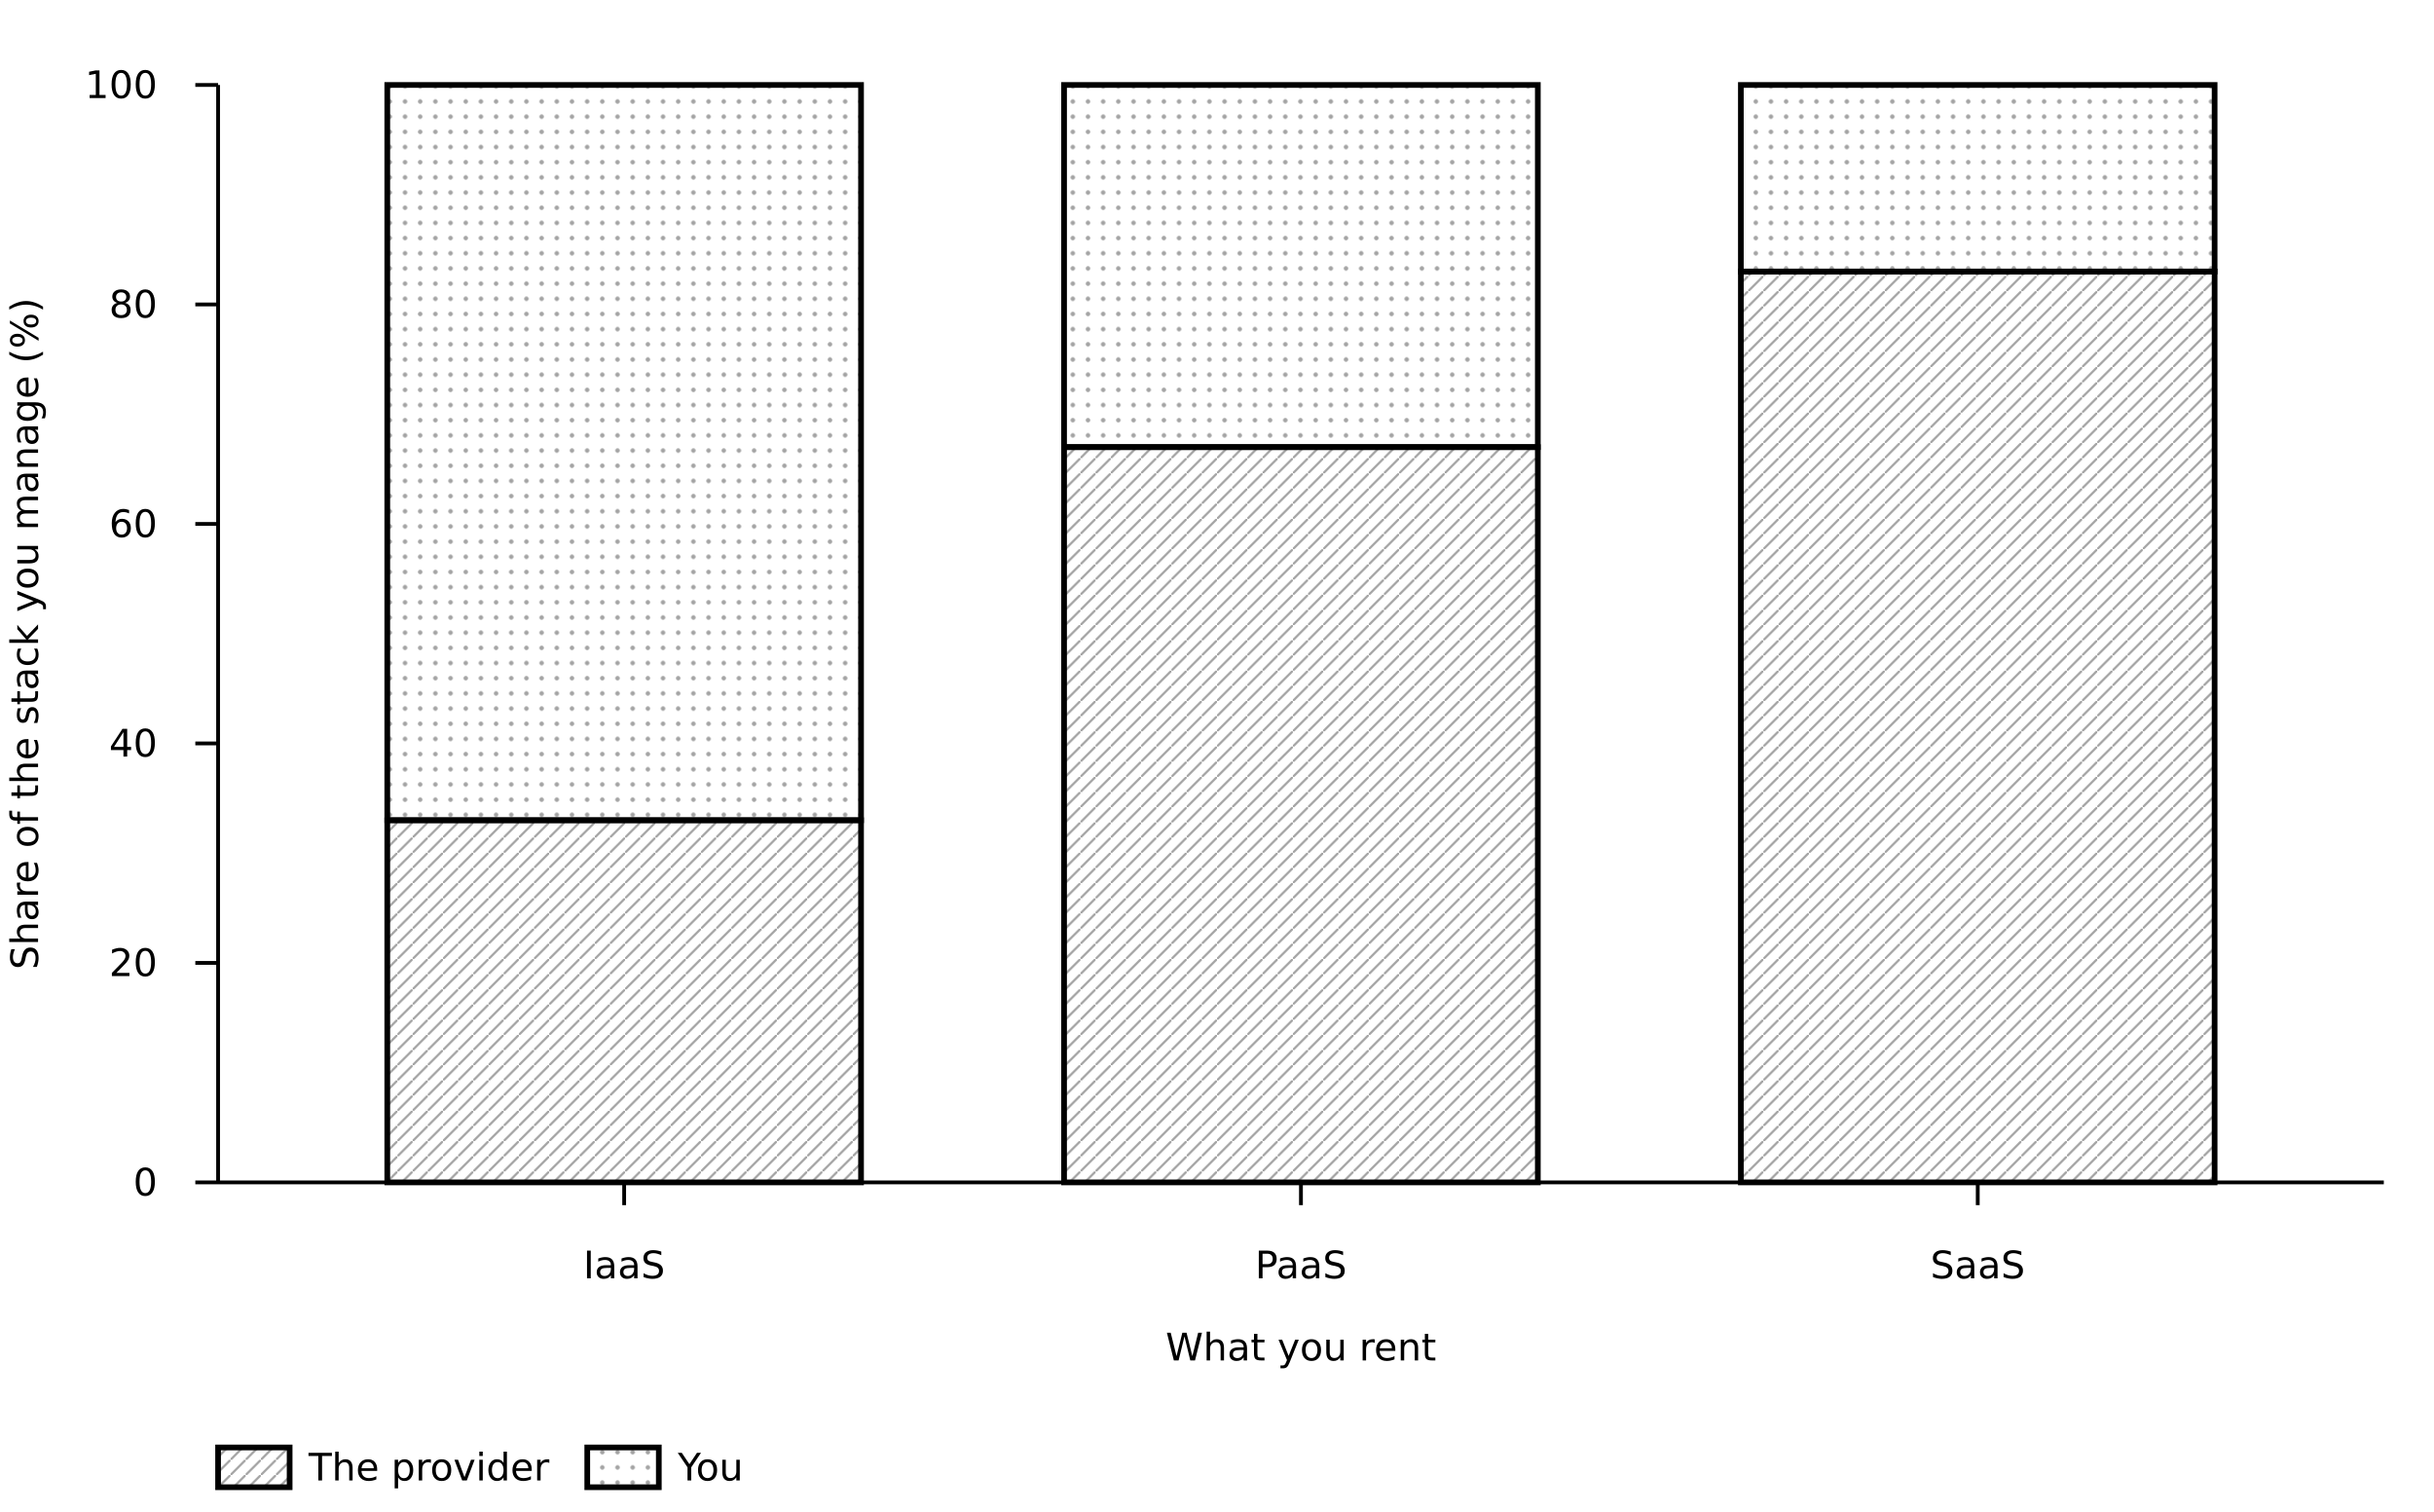
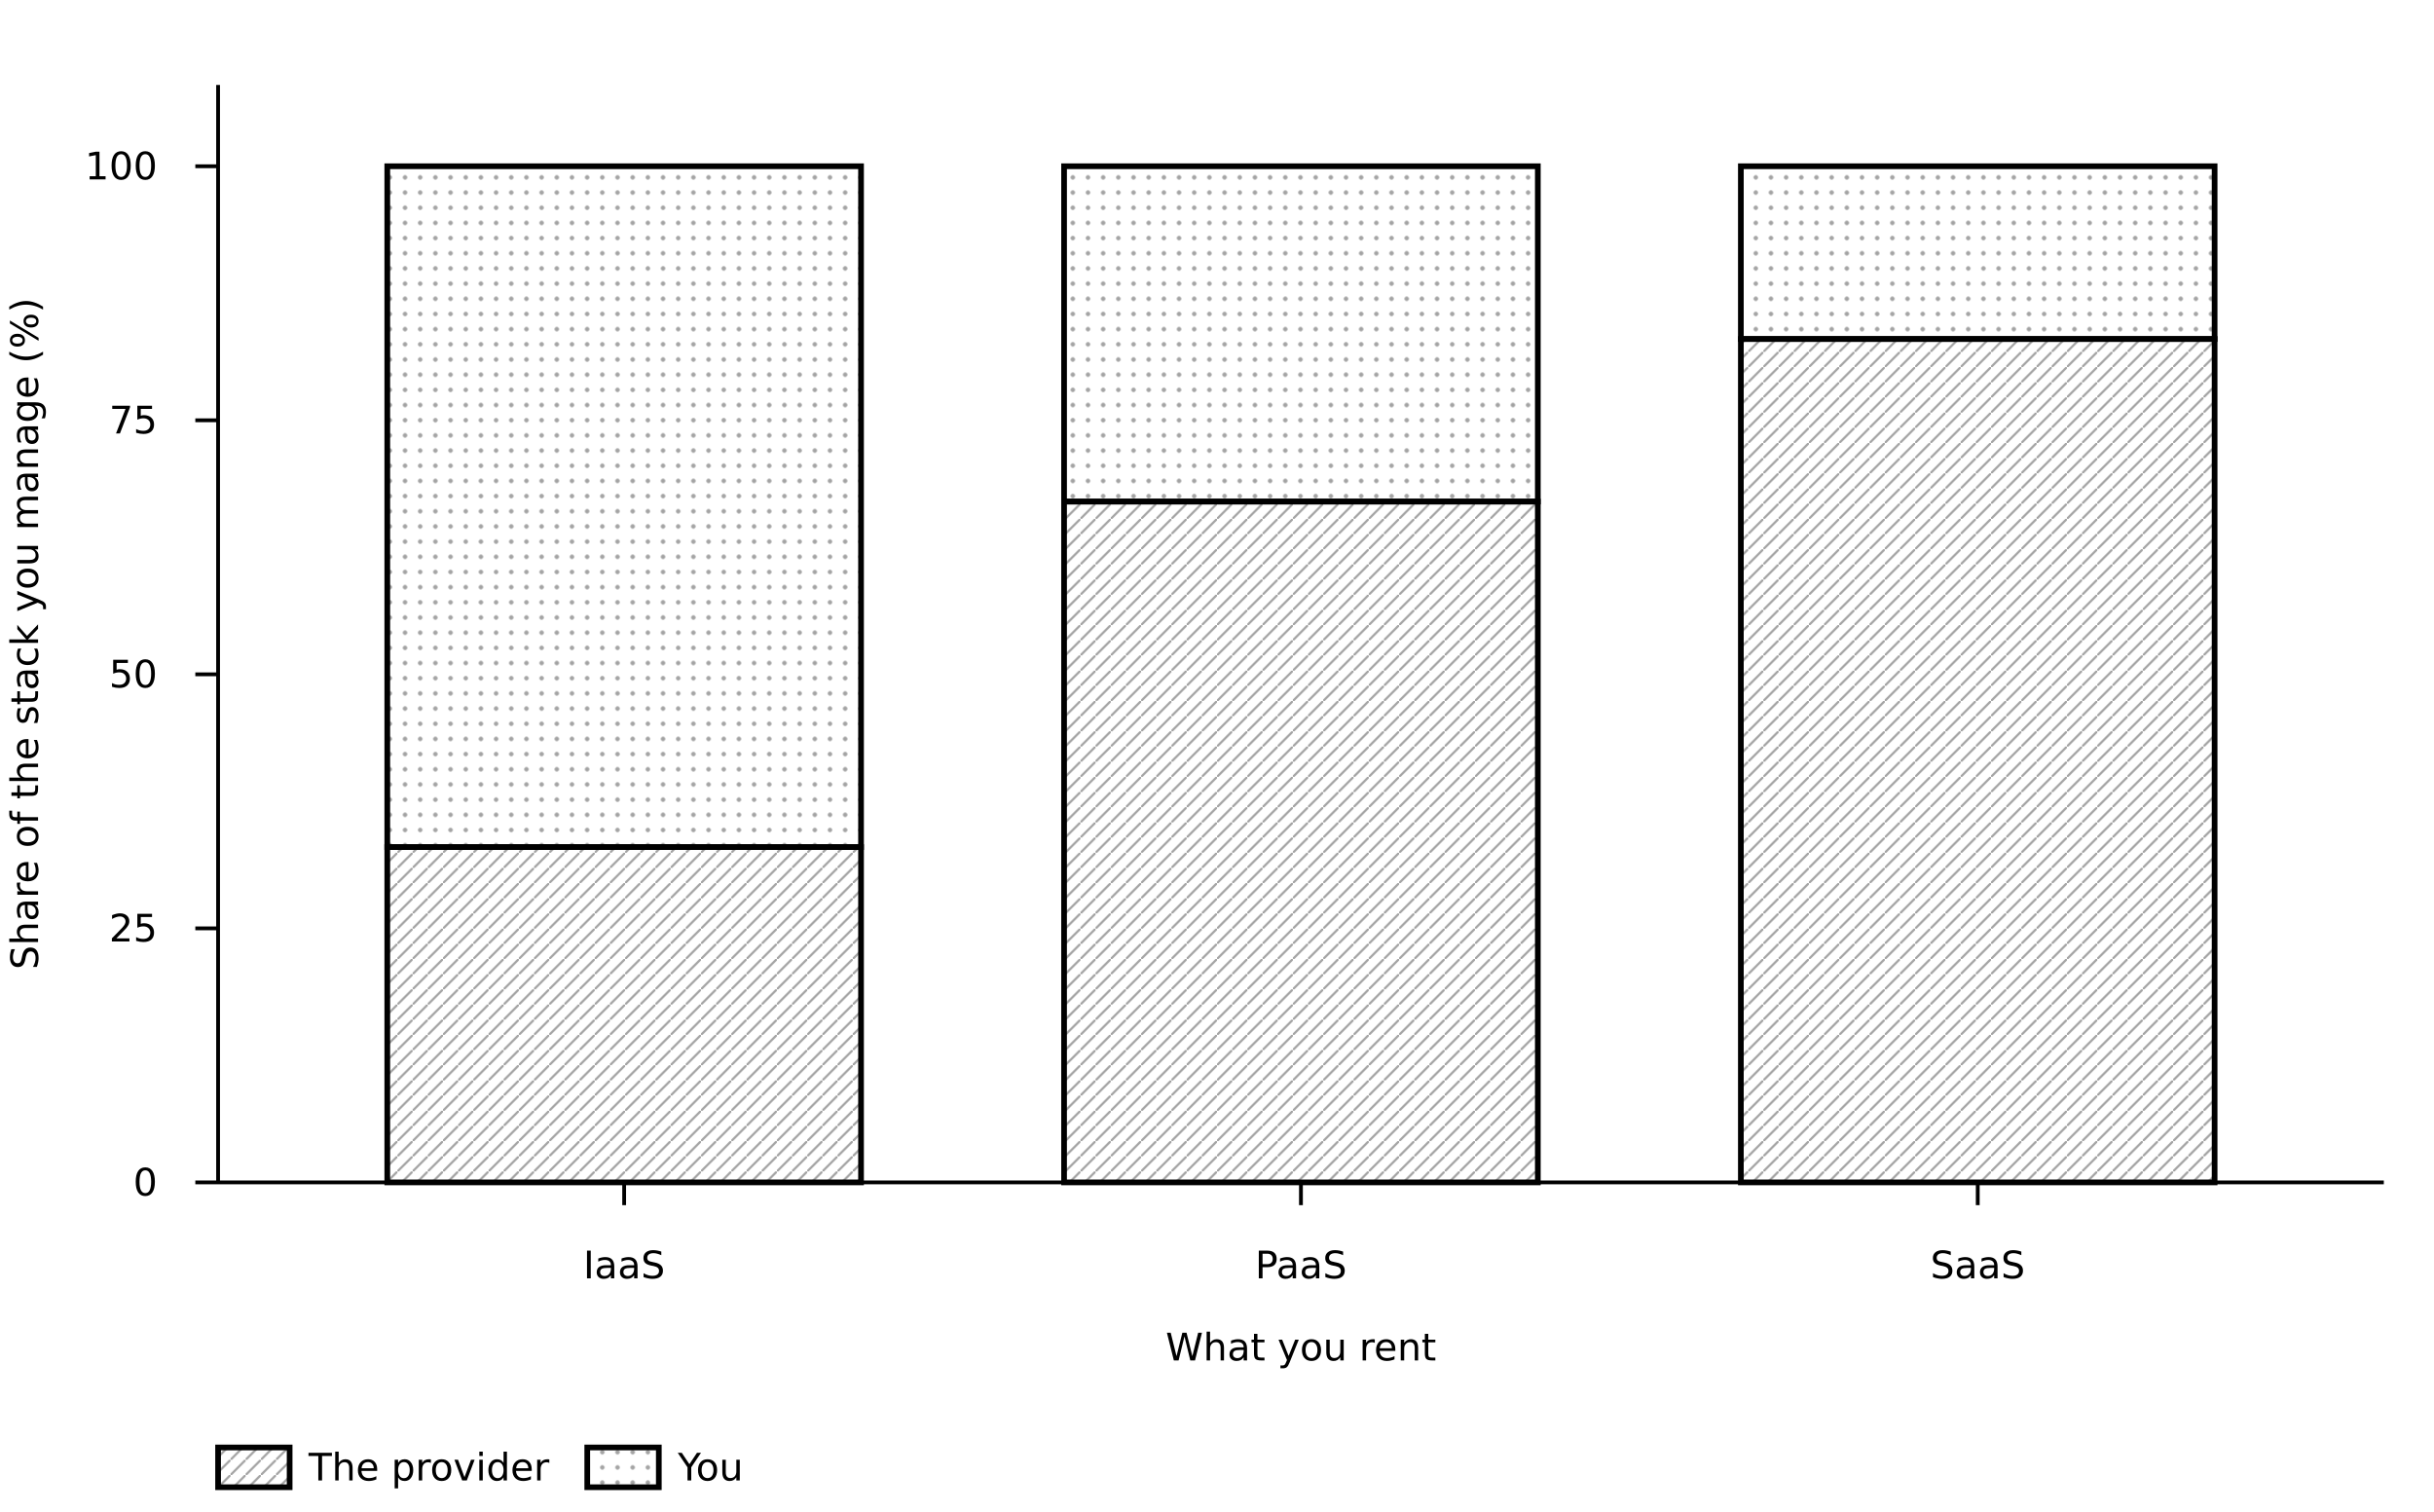
- <svg xmlns="http://www.w3.org/2000/svg" viewBox="-0.75 -0.75 641.5 398.3" role="img" aria-labelledby="ds3e8b36b1e6-title ds3e8b36b1e6-desc">
+ <svg xmlns="http://www.w3.org/2000/svg" viewBox="-0.75 -0.75 641.5 398.3" role="img" aria-labelledby="dsf5206366dc-title dsf5206366dc-desc">
  <defs>
-     <pattern id="ds3e8b36b1e6-dots" width="4" height="4" patternUnits="userSpaceOnUse">
+     <pattern id="dsf5206366dc-dots" width="4" height="4" patternUnits="userSpaceOnUse">
      <circle cx="2" cy="2" r="0.6" fill="currentColor" fill-opacity="0.35" />
    </pattern>
-     <pattern id="ds3e8b36b1e6-hatch" width="4" height="4" patternUnits="userSpaceOnUse">
+     <pattern id="dsf5206366dc-hatch" width="4" height="4" patternUnits="userSpaceOnUse">
      <path d="M 0 4 L 4 0" stroke="currentColor" stroke-width="0.6" stroke-opacity="0.35" />
    </pattern>
  </defs>
-   <polygon points="101.321,215.43 226.183,215.43 226.183,310.878 101.321,310.878" fill="url(#ds3e8b36b1e6-hatch)" stroke="currentColor" stroke-width="1.5" />
-   <polygon points="279.695,117.089 404.557,117.089 404.557,310.878 279.695,310.878" fill="url(#ds3e8b36b1e6-hatch)" stroke="currentColor" stroke-width="1.5" />
-   <polygon points="458.069,70.811 582.931,70.811 582.931,310.878 458.069,310.878" fill="url(#ds3e8b36b1e6-hatch)" stroke="currentColor" stroke-width="1.5" />
-   <polygon points="101.321,21.641 226.183,21.641 226.183,215.43 101.321,215.43" fill="url(#ds3e8b36b1e6-dots)" stroke="currentColor" stroke-width="1.5" />
-   <polygon points="279.695,21.641 404.557,21.641 404.557,117.089 279.695,117.089" fill="url(#ds3e8b36b1e6-dots)" stroke="currentColor" stroke-width="1.5" />
-   <polygon points="458.069,21.641 582.931,21.641 582.931,70.811 458.069,70.811" fill="url(#ds3e8b36b1e6-dots)" stroke="currentColor" stroke-width="1.5" />
+   <polygon points="101.321,222.5 226.183,222.5 226.183,310.878 101.321,310.878" fill="url(#dsf5206366dc-hatch)" stroke="currentColor" stroke-width="1.5" />
+   <polygon points="279.695,131.444 404.557,131.444 404.557,310.878 279.695,310.878" fill="url(#dsf5206366dc-hatch)" stroke="currentColor" stroke-width="1.5" />
+   <polygon points="458.069,88.594 582.931,88.594 582.931,310.878 458.069,310.878" fill="url(#dsf5206366dc-hatch)" stroke="currentColor" stroke-width="1.5" />
+   <polygon points="101.321,43.066 226.183,43.066 226.183,222.5 101.321,222.5" fill="url(#dsf5206366dc-dots)" stroke="currentColor" stroke-width="1.5" />
+   <polygon points="279.695,43.066 404.557,43.066 404.557,131.444 279.695,131.444" fill="url(#dsf5206366dc-dots)" stroke="currentColor" stroke-width="1.5" />
+   <polygon points="458.069,43.066 582.931,43.066 582.931,88.594 458.069,88.594" fill="url(#dsf5206366dc-dots)" stroke="currentColor" stroke-width="1.5" />
  <path d="M 56.728 21.641 L 56.728 310.878" fill="none" stroke="currentColor" stroke-width="1" />
  <path d="M 56.728 310.878 L 627.524 310.878" fill="none" stroke="currentColor" stroke-width="1" />
  <path d="M 163.752 310.878 L 163.752 316.878" fill="none" stroke="currentColor" stroke-width="1" />
  <path d="M 342.126 310.878 L 342.126 316.878" fill="none" stroke="currentColor" stroke-width="1" />
  <path d="M 520.5 310.878 L 520.5 316.878" fill="none" stroke="currentColor" stroke-width="1" />
  <path d="M 50.728 310.878 L 56.728 310.878" fill="none" stroke="currentColor" stroke-width="1" />
-   <path d="M 50.728 253.031 L 56.728 253.031" fill="none" stroke="currentColor" stroke-width="1" />
-   <path d="M 50.728 195.183 L 56.728 195.183" fill="none" stroke="currentColor" stroke-width="1" />
-   <path d="M 50.728 137.336 L 56.728 137.336" fill="none" stroke="currentColor" stroke-width="1" />
-   <path d="M 50.728 79.488 L 56.728 79.488" fill="none" stroke="currentColor" stroke-width="1" />
-   <path d="M 50.728 21.641 L 56.728 21.641" fill="none" stroke="currentColor" stroke-width="1" />
+   <path d="M 50.728 243.925 L 56.728 243.925" fill="none" stroke="currentColor" stroke-width="1" />
+   <path d="M 50.728 176.972 L 56.728 176.972" fill="none" stroke="currentColor" stroke-width="1" />
+   <path d="M 50.728 110.019 L 56.728 110.019" fill="none" stroke="currentColor" stroke-width="1" />
+   <path d="M 50.728 43.066 L 56.728 43.066" fill="none" stroke="currentColor" stroke-width="1" />
  <text x="163.752" y="336.16" font-family="'DejaVu Sans', sans-serif" font-size="10" fill="currentColor" text-anchor="middle">IaaS</text>
  <text x="342.126" y="336.16" font-family="'DejaVu Sans', sans-serif" font-size="10" fill="currentColor" text-anchor="middle">PaaS</text>
  <text x="520.5" y="336.16" font-family="'DejaVu Sans', sans-serif" font-size="10" fill="currentColor" text-anchor="middle">SaaS</text>
  <text x="40.728" y="314.34" font-family="'DejaVu Sans', sans-serif" font-size="10" fill="currentColor" text-anchor="end">0</text>
-   <text x="40.728" y="256.493" font-family="'DejaVu Sans', sans-serif" font-size="10" fill="currentColor" text-anchor="end">20</text>
-   <text x="40.728" y="198.645" font-family="'DejaVu Sans', sans-serif" font-size="10" fill="currentColor" text-anchor="end">40</text>
-   <text x="40.728" y="140.798" font-family="'DejaVu Sans', sans-serif" font-size="10" fill="currentColor" text-anchor="end">60</text>
-   <text x="40.728" y="82.95" font-family="'DejaVu Sans', sans-serif" font-size="10" fill="currentColor" text-anchor="end">80</text>
-   <text x="40.728" y="25.103" font-family="'DejaVu Sans', sans-serif" font-size="10" fill="currentColor" text-anchor="end">100</text>
+   <text x="40.728" y="247.387" font-family="'DejaVu Sans', sans-serif" font-size="10" fill="currentColor" text-anchor="end">25</text>
+   <text x="40.728" y="180.434" font-family="'DejaVu Sans', sans-serif" font-size="10" fill="currentColor" text-anchor="end">50</text>
+   <text x="40.728" y="113.481" font-family="'DejaVu Sans', sans-serif" font-size="10" fill="currentColor" text-anchor="end">75</text>
+   <text x="40.728" y="46.528" font-family="'DejaVu Sans', sans-serif" font-size="10" fill="currentColor" text-anchor="end">100</text>
  <text x="342.126" y="357.801" font-family="'DejaVu Sans', sans-serif" font-size="10" fill="currentColor" text-anchor="middle">What you rent</text>
  <text x="9.282" y="166.259" font-family="'DejaVu Sans', sans-serif" font-size="10" fill="currentColor" text-anchor="middle" transform="rotate(-90 9.282 166.259)">Share of the stack you manage (%)</text>
-   <polygon points="56.728,380.741 75.585,380.741 75.585,391.218 56.728,391.218" fill="url(#ds3e8b36b1e6-hatch)" stroke="currentColor" stroke-width="1.5" />
+   <polygon points="56.728,380.741 75.585,380.741 75.585,391.218 56.728,391.218" fill="url(#dsf5206366dc-hatch)" stroke="currentColor" stroke-width="1.5" />
  <text x="80.585" y="389.442" font-family="'DejaVu Sans', sans-serif" font-size="10" fill="currentColor">The provider</text>
-   <polygon points="154.028,380.741 172.886,380.741 172.886,391.218 154.028,391.218" fill="url(#ds3e8b36b1e6-dots)" stroke="currentColor" stroke-width="1.5" />
+   <polygon points="154.028,380.741 172.886,380.741 172.886,391.218 154.028,391.218" fill="url(#dsf5206366dc-dots)" stroke="currentColor" stroke-width="1.5" />
  <text x="177.886" y="389.442" font-family="'DejaVu Sans', sans-serif" font-size="10" fill="currentColor">You</text>
</svg>
